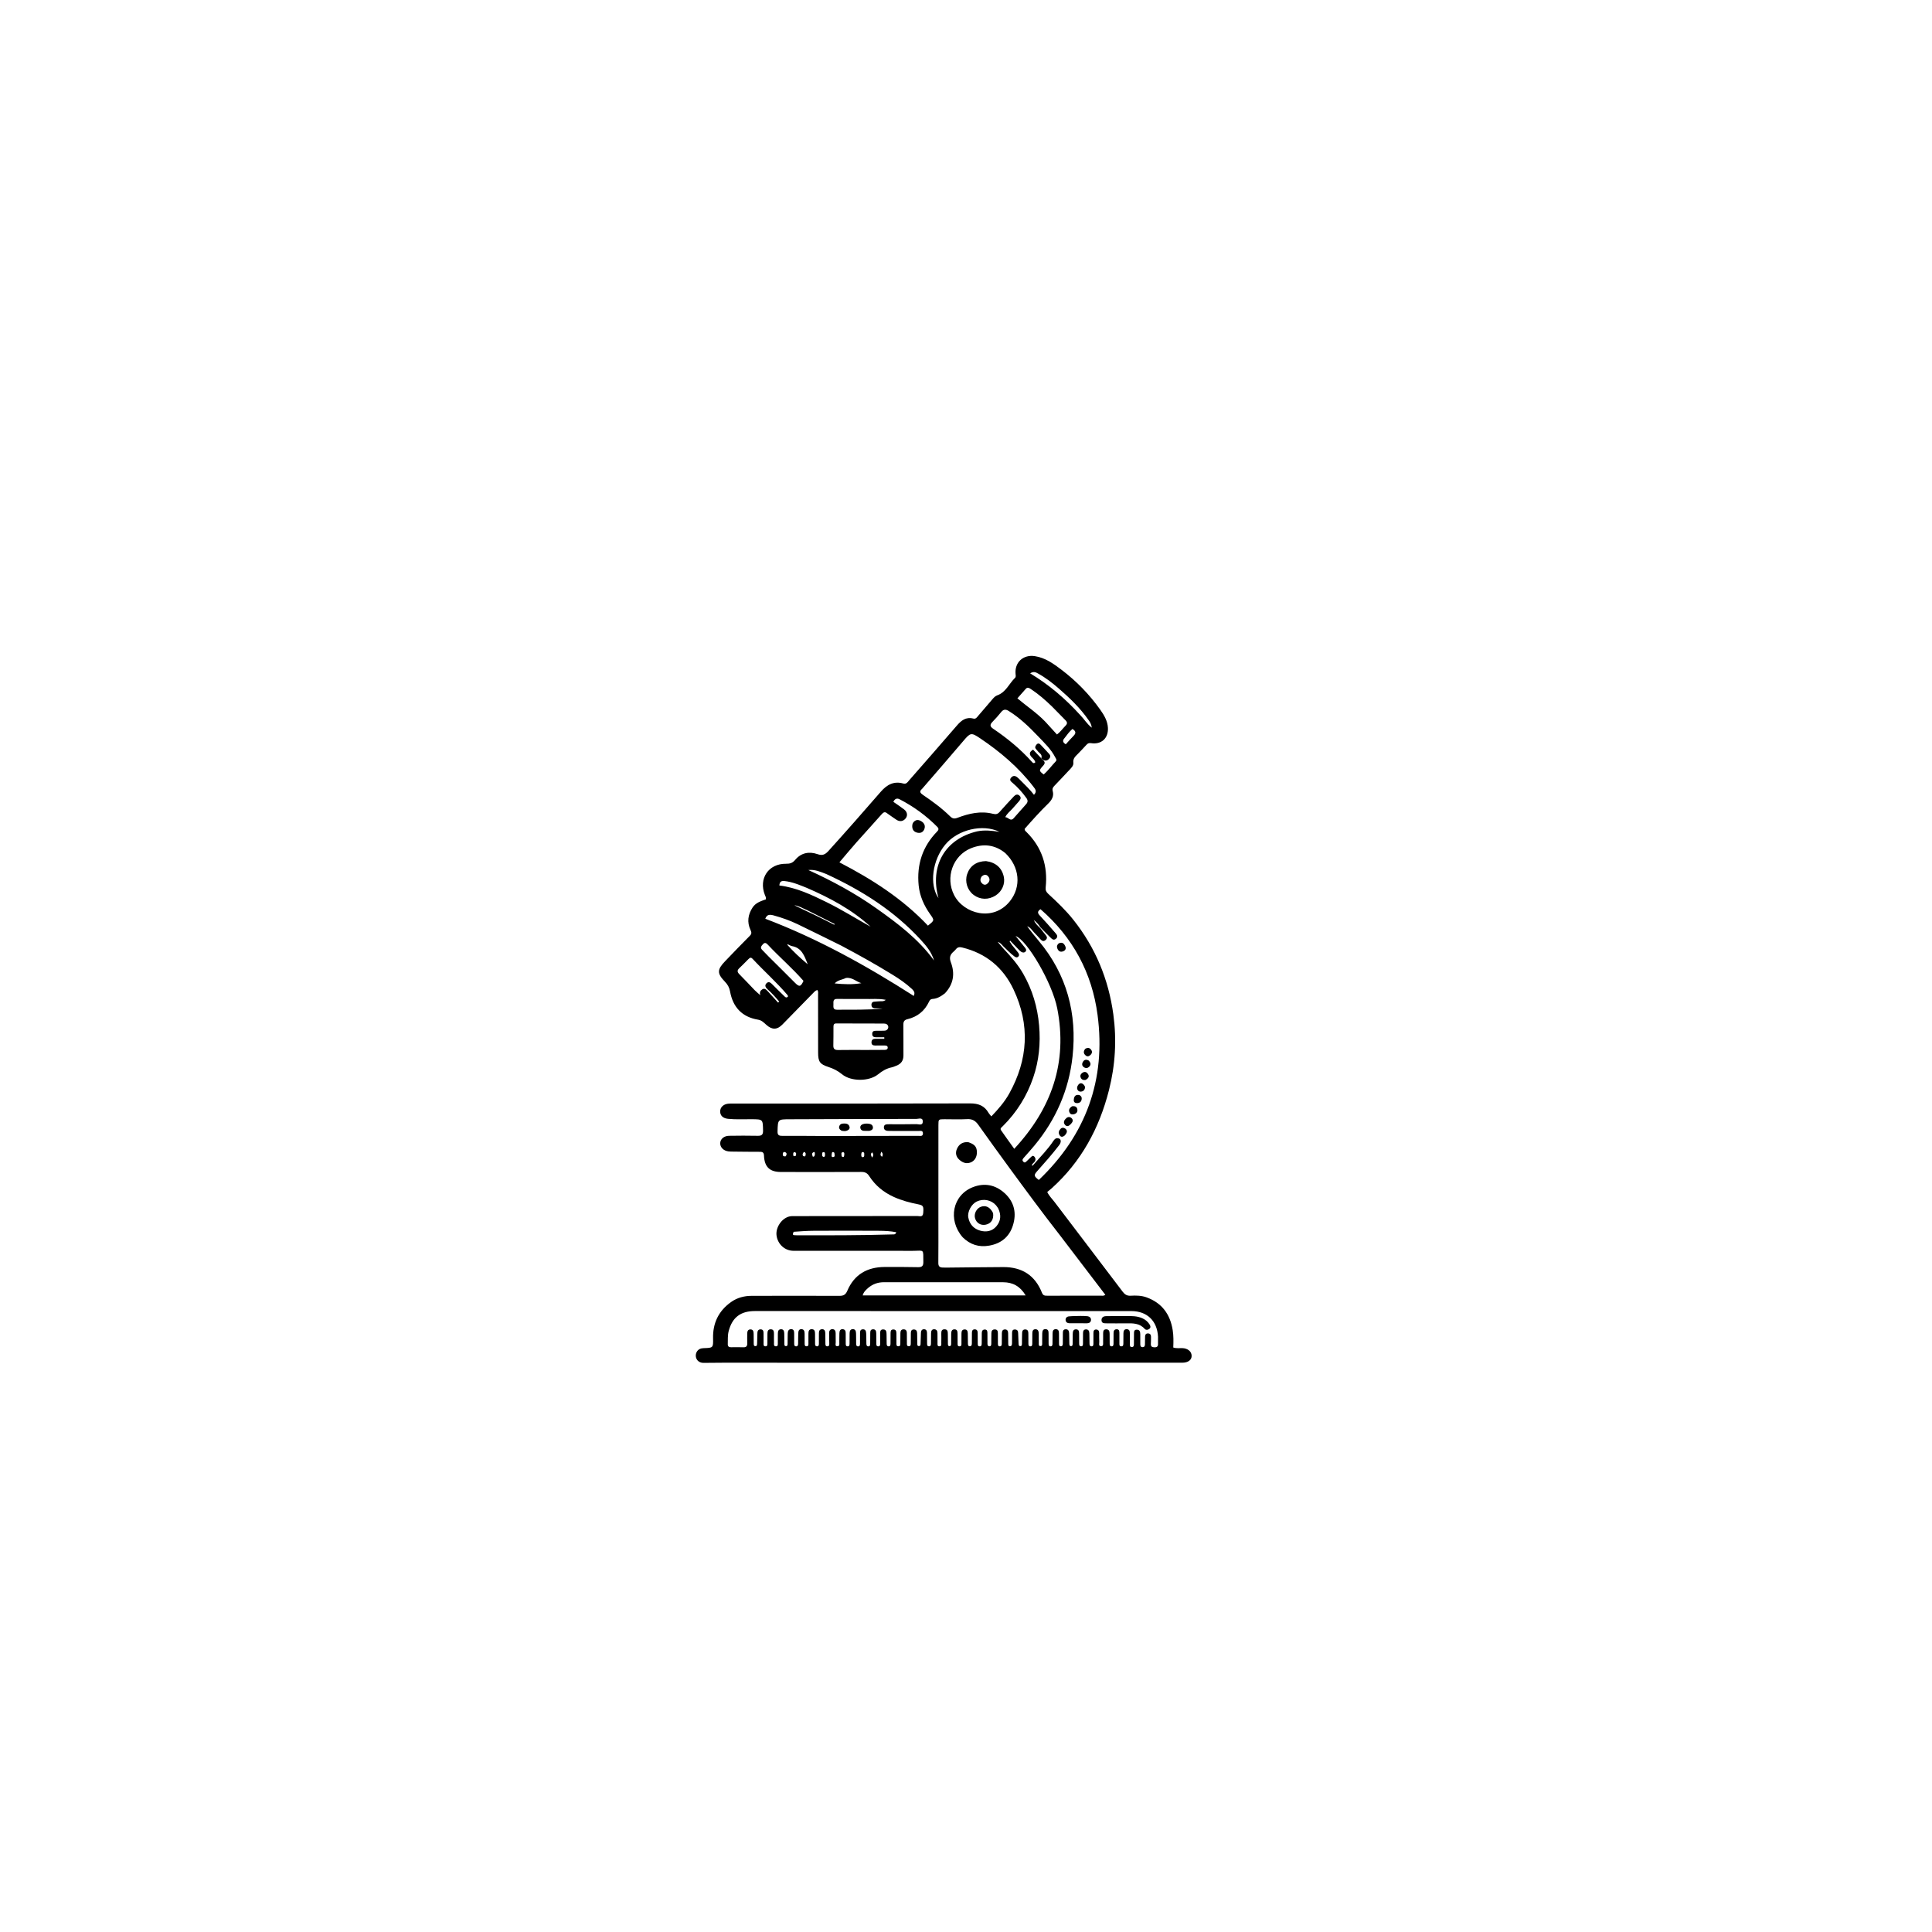
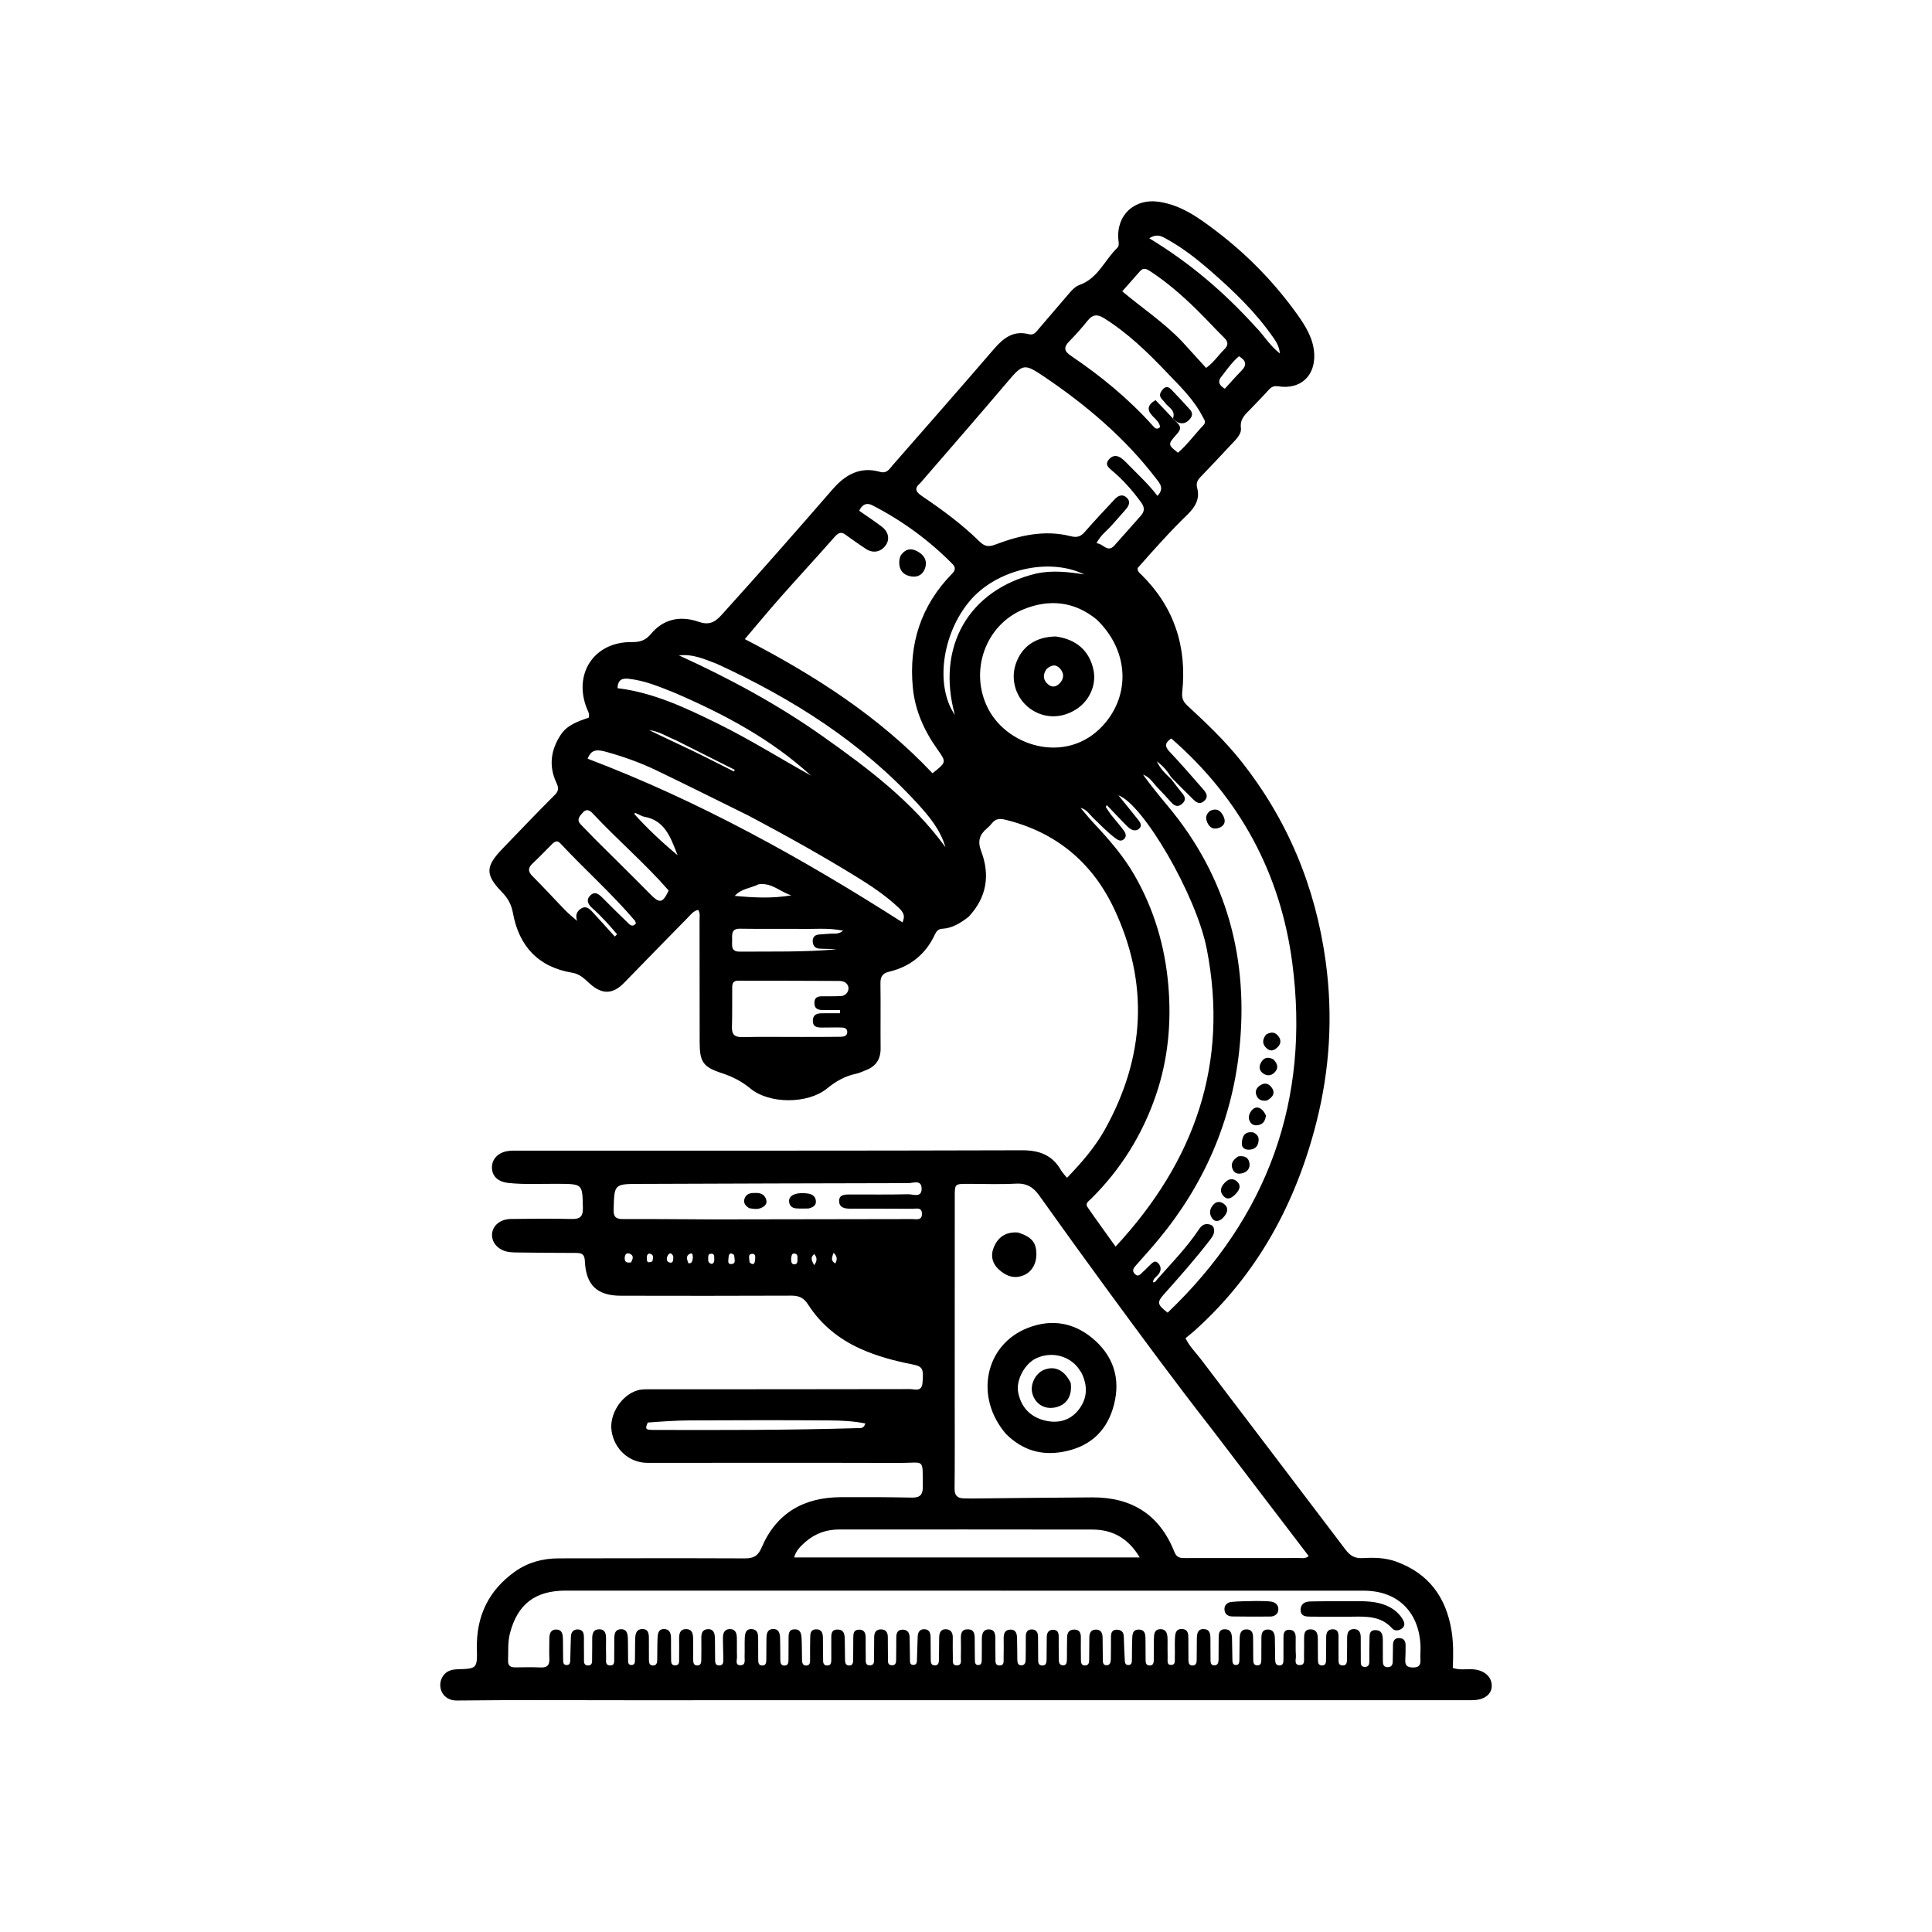
<svg xmlns="http://www.w3.org/2000/svg" version="1.1" id="Layer_1" x="0px" y="0px" width="100%" viewBox="0 0 1024 1024" enable-background="new 0 0 1024 1024" xml:space="preserve">
  <defs id="defs22" />
-   <g id="g22" transform="matrix(0.4634158,0,0,0.4634158,261.8019,302.2414)">
+   <g id="g22" transform="matrix(0.9827257,0,0,0.9827257,6.476876,10.42218)">
    <path fill="#000000" opacity="1" stroke="none" d="m 515.814,483.865 c -4.425,3.407 -8.796,6.147 -14.197,6.441 -2.19,0.12 -3.161,1.342 -4.002,3.141 -4.982,10.663 -13.32,17.321 -24.701,20.035 -3.624,0.864 -4.698,2.765 -4.646,6.333 0.17,11.664 -0.022,23.332 0.084,34.998 0.054,5.936 -2.606,9.789 -8.087,11.828 -1.716,0.638 -3.383,1.513 -5.155,1.875 -6.007,1.227 -10.944,4.098 -15.736,8 -10.277,8.367 -31.061,8.388 -41.259,-0.055 -4.782,-3.959 -9.893,-6.492 -15.648,-8.365 -9.794,-3.187 -11.697,-6.054 -11.702,-16.397 -0.011,-21.999 -0.008,-43.998 -0.064,-65.998 -0.004,-1.764 0.492,-3.641 -0.737,-5.581 -2.596,0.57 -4.094,2.66 -5.766,4.36 -11.447,11.644 -22.841,23.341 -34.237,35.036 -6.006,6.163 -11.789,6.36 -18.352,0.481 -2.839,-2.543 -5.338,-5.269 -9.521,-5.96 -18.362,-3.031 -28.785,-14.327 -32.041,-32.27 -0.828,-4.564 -2.723,-7.928 -5.845,-11.152 -9.213,-9.515 -9.074,-13.869 0.282,-23.554 9.377,-9.706 18.665,-19.501 28.225,-29.024 2.362,-2.353 1.848,-4.179 0.726,-6.602 -4.146,-8.956 -2.948,-17.485 2.31,-25.607 3.6,-5.562 9.594,-7.414 15.234,-9.4 0.506,-2.114 -0.514,-3.525 -1.109,-5.041 -7.383,-18.815 4.139,-35.925 24.227,-35.693 4.396,0.051 7.362,-0.751 10.512,-4.526 6.594,-7.9 15.728,-9.829 25.407,-6.478 5.464,1.892 8.602,0.744 12.576,-3.645 20.24,-22.359 40.132,-45.019 59.906,-67.785 6.858,-7.896 14.852,-12.398 25.525,-9.373 3.786,1.073 5.125,-1.639 6.876,-3.637 18.228,-20.799 36.469,-41.587 54.514,-62.543 5.107,-5.931 10.487,-10.247 18.901,-8.056 2.851,0.742 4.143,-1.524 5.644,-3.273 5.315,-6.193 10.634,-12.383 15.935,-18.588 1.642,-1.922 3.415,-3.899 5.747,-4.72 9.924,-3.496 13.49,-13.346 20.295,-19.936 1.197,-1.159 0.827,-2.779 0.679,-4.284 -1.32,-13.445 8.634,-22.633 22.034,-20.595 11.886,1.808 21.233,8.579 30.38,15.508 17.102,12.956 31.96,28.207 44.399,45.716 4.453,6.267 8.438,12.931 8.797,20.903 0.537,11.931 -7.55,19.179 -19.324,17.382 -2.309,-0.352 -3.721,0.194 -5.206,1.861 -3.101,3.481 -6.405,6.781 -9.615,10.166 -2.788,2.94 -6.017,5.275 -5.4,10.441 0.41,3.431 -2.758,6.259 -5.161,8.829 -5.461,5.841 -10.917,11.69 -16.473,17.44 -1.731,1.791 -2.683,3.38 -1.946,6.114 1.56,5.785 -1.064,10.234 -5.152,14.209 -9.55,9.285 -18.4,19.226 -26.984,28.966 -0.044,2.008 1.219,2.739 2.129,3.64 17.683,17.499 24.52,38.821 21.937,63.27 -0.355,3.357 0.646,5.283 2.835,7.305 10.163,9.387 20.194,18.9 28.826,29.779 25.251,31.825 40.223,67.966 45.71,108.154 3.992,29.239 2.241,58.188 -4.989,86.698 -11.063,43.625 -31.701,81.821 -65.51,112.246 -1.589,1.43 -3.282,2.743 -5.085,4.242 2.079,4.442 5.494,7.677 8.27,11.336 25.982,34.249 52.072,68.415 78.003,102.703 2.453,3.243 4.974,4.816 9.146,4.578 6.141,-0.35 12.325,-0.265 18.265,1.908 17.54,6.416 26.893,19.274 29.796,37.389 1.057,6.592 0.937,13.21 0.661,19.926 3.614,1.231 6.958,0.597 10.229,0.71 6.341,0.22 10.715,3.742 10.781,8.823 0.062,4.761 -4.091,7.871 -10.663,7.872 -151.829,0.016 -303.657,0.022 -455.486,0.029 -30.666,10e-4 -61.334,-0.216 -91.995,0.15 -7.891,0.094 -10.812,-7.466 -7.814,-12.688 1.758,-3.063 4.592,-4.051 7.997,-4.155 10.641,-0.323 10.85,-0.373 10.606,-11.149 -0.396,-17.51 6.318,-31.42 20.548,-41.554 6.977,-4.969 14.998,-7.111 23.534,-7.125 33.499,-0.054 66.998,-0.132 100.496,0.011 4.62,0.02 7.064,-1.327 8.956,-5.776 7.935,-18.654 22.737,-27.115 42.619,-27.235 12.832,-0.078 25.667,-0.022 38.496,0.225 4.349,0.084 5.898,-1.543 5.851,-5.829 -0.171,-15.808 1.297,-12.822 -12.509,-12.862 -45.332,-0.131 -90.664,-0.025 -135.996,-0.045 -9.828,-0.004 -17.968,-7.368 -19.372,-17.349 -1.261,-8.963 5.411,-19.242 14.018,-21.752 2.305,-0.672 4.618,-0.566 6.939,-0.567 46.665,-0.025 93.33,-0.007 139.995,-0.111 2.563,-0.006 6.341,1.719 6.767,-3.385 0.632,-7.56 0.166,-8.835 -5.462,-9.942 -9.662,-1.901 -19.102,-4.383 -28.124,-8.47 -11.71,-5.305 -21.264,-13.113 -28.181,-23.904 -2.276,-3.551 -4.885,-4.721 -8.987,-4.702 -30.665,0.14 -61.331,0.104 -91.997,0.044 -12.821,-0.025 -18.812,-5.78 -19.358,-18.73 -0.139,-3.294 -1.36,-4.348 -4.487,-4.344 -10.332,0.015 -20.664,-0.134 -30.996,-0.238 -1.665,-0.017 -3.34,-0.021 -4.991,-0.208 -5.774,-0.652 -9.786,-4.702 -9.588,-9.58 0.188,-4.632 4.372,-8.221 10.146,-8.293 10.832,-0.134 21.67,-0.263 32.496,0.004 4.616,0.114 6.47,-1.001 6.359,-6.046 -0.283,-12.876 -0.05,-12.809 -13.117,-12.921 -8.993,-0.077 -18.002,0.487 -26.978,-0.453 -5.667,-0.593 -8.837,-3.561 -8.958,-8.216 -0.122,-4.691 3.419,-8.365 8.884,-9.049 1.809,-0.227 3.659,-0.181 5.49,-0.181 90.497,-0.013 180.994,0.097 271.49,-0.192 9.555,-0.03 16.488,2.671 21.182,10.964 0.714,1.262 1.827,2.298 3.12,3.887 7.858,-8.171 15.083,-16.477 20.406,-26.031 21.631,-38.825 24.013,-78.833 4.927,-119.206 -11.817,-24.997 -31.49,-41.323 -58.751,-47.928 -2.931,-0.71 -5.172,-0.477 -7.082,1.955 -0.819,1.042 -1.786,1.992 -2.795,2.855 -3.908,3.341 -5.041,6.777 -3.019,12.127 4.836,12.798 3.16,24.864 -6.767,35.461 m 110.403,-268.555 c 0.595,0.564 1.19,1.128 2.202,2.243 2.883,2.711 0.836,4.681 -0.976,6.733 -4.14,4.689 -4.077,5.121 1.299,9.282 5.143,-4.439 9.102,-10.036 13.794,-14.939 1.577,-1.648 0.267,-3.006 -0.481,-4.473 -4.774,-9.369 -12.306,-16.51 -19.415,-23.968 -10.351,-10.858 -21.08,-21.289 -33.942,-29.271 -3.439,-2.134 -5.983,-1.954 -8.592,1.306 -3.117,3.893 -6.45,7.636 -9.945,11.195 -3.052,3.108 -3.061,5.242 0.757,7.816 16.198,10.921 31.223,23.254 44.3,37.848 1.011,1.128 2.03,2.384 3.908,0.64 -0.383,-2.546 -2.394,-4.163 -4.047,-5.896 -3.173,-3.327 -2.915,-5.994 1.536,-8.641 3.089,3.211 6.168,6.412 9.602,10.127 M 624.835,408.293 c -1.93,-3.284 -4.451,-6.003 -7.453,-8.265 1.644,3.795 4.459,6.531 7.776,9.669 1.932,2.5 3.798,5.055 5.816,7.483 1.583,1.905 2.278,3.645 0.133,5.612 -2.276,2.087 -4.149,1.412 -5.985,-0.628 -2.34,-2.6 -4.675,-5.211 -7.135,-7.694 -2.55,-2.573 -4.353,-6.012 -8.11,-7.284 4.207,5.814 8.703,11.341 13.274,16.806 32.186,38.48 43.971,83.191 38.585,132.337 -4.158,37.936 -18.933,71.915 -43.396,101.446 -3.929,4.743 -8.043,9.333 -12.135,13.938 -1.307,1.471 -2.538,2.896 -0.792,4.716 2.044,2.132 3.229,-0.09 4.511,-1.15 1.279,-1.057 2.337,-2.379 3.593,-3.469 1.309,-1.135 2.676,-3.143 4.566,-1.12 1.441,1.542 1.752,3.543 0.481,5.529 -1.034,1.614 -3.15,2.478 -3.352,4.734 1.352,0.233 1.727,-0.878 2.323,-1.556 7.695,-8.745 15.907,-17.06 22.394,-26.814 1.266,-1.903 2.722,-3.354 5.302,-2.917 1.445,0.245 2.547,0.815 2.883,2.327 0.522,2.349 -0.581,4.138 -1.952,5.927 -7.812,10.188 -16.301,19.796 -24.849,29.362 -4.058,4.541 -3.805,5.724 1.859,10.076 54.099,-51.653 76.961,-114.764 67.201,-188.734 -6.353,-48.146 -28.307,-88.863 -65.268,-120.959 -3.502,2.4 -3.59,4.303 -0.946,7.093 6.183,6.524 12.058,13.344 17.982,20.109 1.676,1.914 3.358,4.139 0.738,6.501 -2.552,2.3 -4.475,0.635 -6.382,-1.286 -3.75,-3.776 -7.609,-7.443 -11.66,-11.787 m 22.296,352.047 c -19.703,-25.204 -38.667,-50.964 -57.569,-76.769 -12.01,-16.397 -23.894,-32.888 -35.685,-49.443 -3.163,-4.442 -6.791,-6.665 -12.518,-6.351 -8.639,0.474 -17.323,0.11 -25.988,0.117 -7.012,0.005 -7.025,0.014 -7.027,6.852 -0.011,36.993 -0.014,73.986 -0.02,110.979 -0.002,15.497 0.089,30.995 -0.075,46.49 -0.039,3.679 1.421,5.219 4.875,5.304 1.499,0.037 2.998,0.084 4.497,0.07 21.657,-0.203 43.313,-0.5 64.97,-0.601 21.255,-0.099 36.332,9.424 44.194,29.401 1.346,3.42 3.575,3.343 6.275,3.342 20.329,-0.011 40.659,0.011 60.988,-0.03 1.59,-0.003 3.329,0.491 5.196,-1.05 -17.234,-22.602 -34.448,-45.179 -52.113,-68.311 m -78.284,119.1 c 0.029,-2.33 0.044,-4.661 0.091,-6.991 0.051,-2.524 1.104,-4.162 3.866,-4.161 2.911,10e-4 3.572,1.837 3.55,4.318 -0.036,3.999 -0.004,7.999 0.029,11.998 0.013,1.595 0.258,3.143 2.38,3.024 1.769,-0.099 2.044,-1.503 2.068,-2.885 0.068,-3.998 0.053,-7.998 0.093,-11.996 0.024,-2.395 0.689,-4.431 3.548,-4.447 2.85,-0.016 3.572,1.998 3.609,4.399 0.059,3.832 0.043,7.666 0.125,11.497 0.031,1.464 -0.129,3.355 2.027,3.328 1.942,-0.025 2.257,-1.752 2.288,-3.291 0.081,-3.991 0.072,-7.984 0.07,-11.977 -10e-4,-2.276 0.614,-3.996 3.336,-3.9 2.458,0.086 3.529,1.444 3.594,3.847 0.108,3.995 0.271,7.988 0.486,11.979 0.078,1.452 -0.022,3.356 2.153,3.223 1.778,-0.108 1.702,-1.819 1.737,-3.112 0.09,-3.331 -0.025,-6.67 0.136,-9.996 0.125,-2.575 -0.292,-5.99 3.549,-6.004 3.747,-0.014 3.623,3.174 3.635,5.901 0.016,3.499 0.007,6.999 0.057,10.498 0.02,1.37 0.177,2.811 1.973,2.94 2.098,0.15 2.428,-1.357 2.445,-2.97 0.04,-3.666 0.005,-7.332 0.056,-10.998 0.035,-2.549 0.044,-5.541 3.462,-5.585 3.634,-0.047 3.873,3 3.906,5.78 0.038,3.166 -0.071,6.335 0.039,9.497 0.053,1.533 -0.556,3.957 1.765,4.001 2.696,0.051 2.04,-2.561 2.104,-4.231 0.128,-3.327 -0.091,-6.67 0.071,-9.994 0.122,-2.501 0.304,-5.369 3.931,-5.141 3.214,0.202 3.303,2.719 3.304,5.159 0.002,3.833 0.004,7.666 0.043,11.498 0.016,1.602 0.304,3.135 2.414,2.995 1.771,-0.117 2.008,-1.539 2.031,-2.916 0.066,-3.832 0.027,-7.665 0.1,-11.497 0.05,-2.61 0.298,-5.335 3.839,-5.204 3.15,0.117 3.46,2.591 3.473,5.067 0.02,3.833 0.005,7.666 0.051,11.498 0.016,1.348 0.065,2.88 1.893,2.969 2.037,0.099 2.42,-1.45 2.445,-3.045 0.06,-3.832 0.05,-7.665 0.06,-11.498 0.007,-2.444 0.066,-4.942 3.441,-4.9 3.172,0.04 3.657,2.465 3.753,4.897 0.151,3.828 0.094,7.663 0.202,11.493 0.037,1.321 0.122,2.94 1.965,2.89 1.843,-0.051 1.796,-1.697 1.825,-3 0.082,-3.665 0.024,-7.332 0.122,-10.996 0.07,-2.612 0.422,-5.326 3.905,-5.205 3.196,0.111 3.364,2.651 3.371,5.105 0.01,3.666 0.013,7.332 0.054,10.998 0.017,1.536 0.075,3.231 2.16,3.283 2.127,0.053 2.199,-1.638 2.213,-3.182 0.035,-3.833 0.037,-7.665 0.042,-11.498 0.003,-2.332 0.371,-4.542 3.283,-4.648 3.073,-0.112 3.914,2.062 3.979,4.642 0.097,3.831 0.075,7.665 0.155,11.496 0.032,1.545 0.211,3.208 2.265,3.234 2.114,0.027 2.2,-1.656 2.212,-3.199 0.029,-3.999 0.03,-7.999 0.015,-11.998 -0.008,-2.217 0.455,-4.126 3.188,-4.043 2.513,0.077 3.386,1.763 3.398,4.054 0.018,3.333 -0.112,6.675 0.106,9.994 0.123,1.871 -1.259,5.057 2.216,4.994 2.819,-0.05 2.099,-2.909 2.162,-4.776 0.106,-3.163 0.011,-6.332 0.032,-9.498 0.017,-2.436 0.157,-4.974 3.448,-4.985 3.366,-0.011 3.963,2.42 3.968,5.17 0.007,3.666 0.02,7.332 0.056,10.998 0.015,1.537 0.05,3.238 2.133,3.297 2.094,0.059 2.245,-1.62 2.264,-3.168 0.049,-3.999 0.071,-7.999 0.055,-11.998 -0.009,-2.482 0.751,-4.354 3.589,-4.348 2.766,0.006 3.075,2.021 3.072,4.176 -0.005,3.833 -0.046,7.666 0.013,11.498 0.025,1.594 -0.35,3.743 2.061,3.837 2.758,0.107 2.428,-2.248 2.477,-3.998 0.103,-3.664 0.043,-7.331 0.083,-10.997 0.028,-2.597 0.748,-4.762 3.906,-4.6 2.817,0.144 3.441,2.158 3.438,4.568 -0.006,4.333 0.016,8.665 0.033,12.998 0.005,1.406 0.126,2.722 2.015,2.81 2.042,0.095 2.573,-1.145 2.584,-2.852 0.026,-3.999 -0.031,-8 0.081,-11.997 0.064,-2.27 -0.259,-5.056 3.297,-4.987 3.437,0.066 3.868,2.595 3.9,5.257 0.046,3.832 0.021,7.665 0.024,11.498 10e-4,1.88 0.488,3.328 2.789,3.219 1.956,-0.093 2.506,-1.377 2.54,-3.041 0.062,-2.998 0.048,-5.999 0.128,-8.996 0.055,-2.059 0.853,-3.637 3.195,-3.647 2.472,-0.011 3.611,1.441 3.604,3.817 -0.008,2.665 -0.003,5.336 -0.166,7.994 -0.189,3.08 1.227,4.026 4.176,4.053 3.1,0.028 4.161,-1.209 3.998,-4.17 -0.146,-2.656 0.16,-5.336 0.018,-7.993 -0.968,-18.117 -12.567,-29.249 -30.557,-29.253 -143.481,-0.032 -286.962,-0.049 -430.443,-0.047 -16.49,1.2e-4 -25.975,7.316 -30.07,22.975 -1.282,4.905 -0.843,9.926 -1.015,14.906 -0.088,2.572 1.29,3.538 3.731,3.514 4.665,-0.046 9.338,-0.146 13.996,0.048 3.585,0.149 4.703,-1.468 4.544,-4.803 -0.166,-3.491 -0.016,-6.997 -0.021,-10.497 -0.004,-2.75 0.597,-5.296 3.952,-5.136 3.107,0.148 3.311,2.841 3.381,5.218 0.102,3.497 -10e-4,7 0.1,10.497 0.041,1.412 -0.231,3.416 1.904,3.431 2.122,0.015 1.907,-1.973 1.965,-3.398 0.161,-3.993 0.139,-7.994 0.333,-11.985 0.109,-2.234 1.179,-3.87 3.695,-3.832 2.626,0.04 3.313,1.826 3.327,4.06 0.023,3.833 -0.021,7.666 0.041,11.498 0.026,1.589 -0.401,3.769 2.011,3.859 2.816,0.104 2.307,-2.316 2.354,-4.035 0.095,-3.497 0.026,-6.998 0.06,-10.498 0.024,-2.5 0.465,-4.889 3.619,-4.945 3.484,-0.062 3.856,2.473 3.842,5.181 -0.017,3.333 -0.073,6.668 0.034,9.998 0.054,1.692 -0.642,4.186 2.081,4.289 2.773,0.105 2.239,-2.37 2.28,-4.093 0.084,-3.498 0.011,-6.999 0.046,-10.498 0.025,-2.503 0.501,-4.905 3.637,-4.932 3.195,-0.028 3.589,2.531 3.681,4.93 0.14,3.661 0.028,7.332 0.124,10.996 0.037,1.41 -0.284,3.447 1.895,3.386 2.11,-0.059 1.776,-2.082 1.815,-3.494 0.103,-3.664 -10e-4,-7.334 0.139,-10.995 0.094,-2.454 0.719,-4.864 3.802,-4.912 3.243,-0.051 3.559,2.389 3.567,4.881 0.013,3.833 0.004,7.665 0.029,11.498 0.01,1.547 0.088,3.236 2.161,3.275 2.044,0.038 2.288,-1.612 2.318,-3.174 0.073,-3.832 -0.021,-7.669 0.158,-11.495 0.109,-2.337 0.359,-5.05 3.601,-4.98 3.025,0.066 3.656,2.411 3.67,4.96 0.02,3.666 -0.011,7.333 0.048,10.998 0.026,1.629 -0.191,3.719 2.272,3.622 2.454,-0.098 2.017,-2.236 2.045,-3.82 0.061,-3.498 0.036,-6.999 0.008,-10.498 -0.022,-2.723 0.412,-5.282 3.83,-5.226 3.43,0.056 3.7,2.747 3.719,5.383 0.028,3.833 0.012,7.666 0.052,11.498 0.015,1.453 0.453,2.738 2.206,2.717 1.755,-0.021 2.139,-1.328 2.151,-2.774 0.033,-3.999 0.096,-8 0.022,-11.998 -0.049,-2.667 0.627,-4.765 3.683,-4.812 2.878,-0.045 3.53,2.19 3.618,4.463 0.148,3.827 0.03,7.664 0.122,11.495 0.039,1.615 -0.14,3.715 2.326,3.608 2.43,-0.106 2.095,-2.233 2.099,-3.815 0.008,-3.824 -0.235,-7.65 -0.176,-11.472 0.037,-2.368 1.015,-4.356 3.793,-4.326 2.801,0.03 3.61,2.09 3.683,4.433 0.11,3.496 -0.042,7 0.083,10.494 0.063,1.762 -1.203,4.701 2.018,4.577 2.844,-0.11 2.012,-2.968 2.083,-4.814 0.129,-3.328 -0.061,-6.669 0.103,-9.994 0.118,-2.397 0.57,-4.908 3.871,-4.659 2.825,0.214 3.331,2.325 3.334,4.684 0.006,3.999 0.004,7.999 0.04,11.998 0.012,1.39 0.213,2.812 1.992,2.92 2.123,0.129 2.356,-1.452 2.375,-3.033 0.047,-3.832 0.006,-7.666 0.077,-11.498 0.045,-2.427 0.343,-5.005 3.465,-5.124 3.484,-0.133 3.808,2.666 3.896,5.232 0.13,3.829 0.046,7.664 0.106,11.496 0.025,1.605 0.389,3.124 2.472,2.966 1.792,-0.136 1.927,-1.587 1.94,-2.959 0.037,-3.832 0.013,-7.666 0.046,-11.498 0.02,-2.367 -0.138,-4.997 3.266,-5.072 3.264,-0.072 3.627,2.518 3.758,4.865 0.212,3.817 0.113,7.651 0.221,11.476 0.043,1.533 0.255,3.25 2.317,3.179 2.072,-0.071 2.049,-1.729 2.039,-3.311 -0.023,-3.824 -0.023,-7.65 0.064,-11.473 0.049,-2.168 -0.023,-4.626 3.095,-4.739 3.24,-0.118 3.734,2.187 3.769,4.713 0.051,3.666 0.014,7.333 0.093,10.998 0.034,1.609 -0.275,3.716 2.138,3.79 2.43,0.075 2.269,-1.996 2.291,-3.634 0.046,-3.332 -0.053,-6.666 -0.003,-9.998 0.04,-2.609 -0.503,-5.894 3.581,-5.741 3.77,0.141 3.61,3.294 3.693,5.956 0.108,3.496 0.047,6.998 0.131,10.495 0.033,1.372 0.308,2.814 2.06,2.911 2.143,0.119 2.308,-1.513 2.327,-3.071 0.051,-3.998 0.058,-7.997 0.063,-11.996 0.003,-2.135 0.22,-4.151 2.997,-4.247 2.874,-0.099 3.684,1.729 3.683,4.219 -7.3e-4,3.666 -0.033,7.333 0.046,10.998 0.037,1.732 -0.474,4.108 2.358,4.022 2.424,-0.073 2.054,-2.227 2.09,-3.815 0.087,-3.831 0.046,-7.665 0.094,-11.497 0.032,-2.551 1.153,-4.19 3.91,-4.066 2.507,0.113 3.417,1.785 3.447,4.052 0.05,3.832 0.007,7.666 0.073,11.497 0.027,1.598 -0.366,3.694 2.09,3.792 2.453,0.097 2.302,-1.949 2.331,-3.591 0.068,-3.832 0.038,-7.665 0.079,-11.498 0.024,-2.203 0.63,-4.045 3.281,-4.11 2.777,-0.068 3.836,1.687 3.91,4.149 0.114,3.83 0.06,7.665 0.172,11.495 0.041,1.412 -0.28,3.435 1.91,3.374 2.086,-0.058 1.826,-2.053 1.889,-3.476 0.177,-3.992 0.18,-7.991 0.389,-11.981 0.117,-2.231 1.161,-3.92 3.695,-3.798 2.589,0.124 3.221,2.011 3.25,4.197 0.054,3.999 0.04,7.999 0.085,11.998 0.017,1.522 0.004,3.239 2.116,3.3 2.078,0.06 2.29,-1.582 2.315,-3.143 0.064,-3.998 0.047,-7.998 0.115,-11.997 0.041,-2.408 0.833,-4.444 3.659,-4.345 2.641,0.092 3.693,1.862 3.676,4.404 -0.025,3.666 -0.044,7.333 0.041,10.997 0.04,1.714 -0.535,4.197 2.262,4.088 2.743,-0.107 2.006,-2.598 2.056,-4.288 0.098,-3.33 0.081,-6.666 0.013,-9.998 -0.056,-2.731 0.233,-5.207 3.764,-5.157 3.552,0.05 3.685,2.688 3.701,5.315 0.022,3.666 0.017,7.333 0.093,10.998 0.027,1.3 -0.045,2.97 1.835,2.953 1.831,-0.017 1.847,-1.677 1.872,-2.976 0.07,-3.664 0.005,-7.331 0.037,-10.996 0.024,-2.685 0.541,-5.316 3.9,-5.247 3.14,0.065 3.396,2.635 3.402,5.1 0.008,3.5 -0.029,7 0.042,10.498 0.032,1.595 -0.331,3.759 2.072,3.833 2.829,0.086 2.289,-2.325 2.331,-4.043 0.086,-3.497 0.064,-6.999 0.029,-10.498 -0.027,-2.623 0.622,-4.783 3.726,-4.789 2.936,-0.006 3.412,2.279 3.489,4.537 0.131,3.829 0.059,7.664 0.142,11.495 0.033,1.518 0.151,3.274 2.235,3.228 1.963,-0.044 2.26,-1.663 2.277,-3.252 0.043,-3.999 0.093,-7.999 0.064,-11.998 -0.017,-2.271 0.571,-4.076 3.198,-4.094 2.555,-0.017 3.392,1.687 3.399,3.987 0.012,3.999 0.013,7.999 0.067,11.998 0.02,1.49 -0.083,3.264 1.989,3.44 2.427,0.207 2.533,-1.699 2.564,-3.397 0.072,-3.998 0.021,-7.998 0.092,-11.996 0.041,-2.289 1.011,-3.916 3.57,-3.85 2.471,0.064 2.866,1.826 2.869,3.831 0.005,4.166 -0.005,8.332 0.055,12.497 0.02,1.417 0.468,2.764 2.161,2.854 1.798,0.096 2.134,-1.288 2.195,-2.701 0.065,-1.497 0.033,-2.998 0.039,-5.439 M 489.614,250.09 c -3.523,2.909 -1.897,4.856 1.085,6.874 10.902,7.38 21.52,15.175 30.926,24.408 2.847,2.795 4.927,3.126 8.611,1.73 13.051,-4.944 26.51,-8.077 40.48,-4.544 3.483,0.881 5.479,0.339 7.738,-2.258 5.24,-6.025 10.735,-11.829 16.185,-17.669 1.91,-2.046 4.277,-2.955 6.549,-0.748 2.135,2.075 1.067,4.307 -0.562,6.206 -2.491,2.906 -5.085,5.724 -7.606,8.605 -2.661,3.041 -6.145,5.411 -8.227,9.717 3.603,0.031 5.876,5.349 9.614,1.233 4.81,-5.298 9.454,-10.746 14.242,-16.064 2.125,-2.359 2.18,-4.507 0.296,-7.105 -4.616,-6.367 -9.752,-12.233 -15.788,-17.282 -2.032,-1.699 -4.033,-3.339 -1.579,-6.112 2.244,-2.536 4.716,-2.093 7.07,-0.221 1.425,1.134 2.678,2.493 3.958,3.799 5.085,5.19 10.448,10.102 15.05,16.181 3.805,-3.984 1.375,-6.603 -0.595,-9.181 -16.975,-22.215 -38.006,-39.979 -61.071,-55.491 -10.12,-6.806 -11.059,-6.429 -19.02,2.954 -15.495,18.263 -31.226,36.326 -47.355,54.966 m -39.939,27.899 c -2.505,-2.111 -4.174,-1.239 -6.208,1.074 -9.567,10.878 -19.415,21.509 -29.013,32.36 -6.467,7.312 -12.686,14.843 -19.348,22.666 37.632,19.471 72.477,41.846 101.239,72.365 7.618,-6.027 7.542,-6.006 2.561,-13.03 -7.045,-9.934 -11.965,-20.804 -13.158,-33.037 -2.312,-23.713 4.364,-44.429 21.172,-61.599 1.707,-1.744 2.06,-3.313 0.266,-5.133 -12.736,-12.922 -27.222,-23.476 -43.341,-31.762 -2.956,-1.52 -5.404,-0.535 -7.028,2.98 4.168,2.923 8.324,5.637 12.251,8.649 3.662,2.808 4.313,6.874 1.978,10.06 -2.592,3.537 -6.712,4.382 -10.529,1.921 -3.498,-2.255 -6.844,-4.746 -10.842,-7.514 m 143.017,150.925 c 2.312,2.835 4.729,5.593 6.888,8.54 0.975,1.33 1.581,3.128 0.018,4.542 -1.557,1.408 -3.133,0.594 -4.522,-0.444 -4.554,-3.4 -8.439,-7.53 -12.512,-11.461 -1.724,-1.663 -2.961,-4.035 -6.372,-4.992 2.709,3.162 4.776,5.77 7.046,8.188 8.218,8.757 16.119,17.802 22.102,28.251 10.479,18.303 16.338,38.025 18.174,59.102 1.774,20.37 -0.12,40.245 -6.711,59.532 -7.263,21.253 -18.908,39.909 -34.919,55.765 -1.232,1.22 -3.376,2.426 -1.921,4.534 4.855,7.036 9.898,13.943 15.125,21.259 42.753,-46.084 61.268,-98.812 49.156,-160.611 -5.727,-29.223 -34.504,-78.24 -47.624,-82.758 3.645,4.5 7.222,8.845 10.708,13.261 1.03,1.304 2.113,2.948 0.681,4.483 -1.417,1.519 -3.377,1.394 -5.034,0.27 -1.217,-0.825 -2.252,-1.944 -3.288,-3.01 -3.089,-3.177 -6.138,-6.392 -9.349,-9.746 -0.395,0.772 -0.558,0.964 -0.517,1.029 0.793,1.26 1.61,2.506 2.873,4.264 M 584.909,323.554 c -12.014,-9.882 -25.613,-11.174 -39.437,-5.551 -20.61,8.382 -29.505,33.456 -19.125,53.599 11.084,21.51 44.738,30.727 63.739,6.967 13.298,-16.63 11.252,-39.236 -5.177,-55.014 M 427.64,821.122 c -2.4,2.241 -4.901,4.411 -5.897,8.272 62.064,0 123.756,0 186.364,0 -6.227,-10.5 -14.768,-15.035 -25.648,-15.057 -45.448,-0.096 -90.897,-0.037 -136.345,-0.037 -6.73,0 -12.781,1.911 -18.474,6.823 M 377.5,647.057 c 35.978,-0.046 71.956,-0.079 107.935,-0.171 2.128,-0.005 5.216,0.918 5.214,-2.806 -0.003,-3.777 -3.142,-2.723 -5.231,-2.741 -11.159,-0.095 -22.319,-0.047 -33.479,-0.062 -2.834,-0.004 -5.798,-0.49 -5.95,-3.89 -0.169,-3.761 3.006,-3.768 5.746,-3.772 10.494,-0.015 20.991,0.144 31.478,-0.115 2.628,-0.065 7.366,2.159 7.259,-3.164 -0.098,-4.851 -4.578,-2.834 -7.083,-2.832 -48.298,0.046 -96.596,0.275 -144.894,0.42 -13.895,0.042 -13.754,-0.021 -14.136,13.844 -0.113,4.089 1.368,5.138 5.174,5.121 15.656,-0.072 31.313,0.091 47.969,0.168 M 391.074,518.324 c -2.916,0.232 -2.738,2.477 -2.76,4.437 -0.077,6.822 0.086,13.65 -0.142,20.466 -0.137,4.099 1.39,5.588 5.523,5.509 10.646,-0.204 21.298,-0.055 31.948,-0.064 6.989,-0.006 13.978,0.011 20.965,-0.098 1.635,-0.025 3.695,-0.289 3.756,-2.443 0.074,-2.618 -2.251,-2.528 -4.013,-2.578 -3.316,-0.094 -6.638,0.09 -9.957,0.043 -2.478,-0.036 -4.708,-0.456 -4.589,-3.809 0.112,-3.155 2.148,-3.848 4.703,-3.89 3.323,-0.055 6.649,-0.013 9.973,-0.013 -0.019,-0.578 -0.038,-1.156 -0.058,-1.733 -3.102,0 -6.204,0.024 -9.305,-0.007 -2.609,-0.026 -4.544,-0.726 -4.474,-3.966 0.067,-3.072 1.981,-3.443 4.349,-3.453 3.328,-0.014 6.662,0.057 9.982,-0.125 3.301,-0.18 5.197,-3.819 3.3,-6.377 -1.446,-1.95 -3.851,-1.767 -5.98,-1.778 -17.444,-0.088 -34.888,-0.117 -53.221,-0.122 m 6.153,-88.978 c -16.588,-8.168 -33.125,-16.444 -49.786,-24.46 -8.863,-4.264 -18.147,-7.547 -27.636,-10.14 -5.569,-1.522 -7.844,-0.313 -9.463,3.839 60.158,22.807 115.936,53.845 169.824,88.292 1.311,-3.236 1.085,-4.974 -2.349,-8.176 -6.73,-6.274 -14.338,-11.395 -22.146,-16.211 -18.864,-11.634 -38.218,-22.407 -58.443,-33.143 m 233.705,-255.769 c 4.315,4.74 8.63,9.481 12.982,14.261 4.158,-3.05 6.632,-6.877 9.799,-10.022 2.224,-2.208 2.24,-4.017 -0.076,-6.287 -5.227,-5.124 -10.129,-10.579 -15.381,-15.676 -7.526,-7.304 -15.411,-14.208 -24.214,-19.979 -1.864,-1.222 -3.764,-2.47 -5.75,-0.25 -3.163,3.539 -6.285,7.114 -9.618,10.893 10.836,9.14 22.333,16.631 32.257,27.059 M 291.006,444.802 c -3.411,3.409 -6.742,6.903 -10.259,10.2 -2.575,2.414 -2.793,4.326 -0.108,6.987 6.019,5.966 11.704,12.269 17.617,18.343 1.996,2.05 4.272,3.827 6.421,5.728 -1.051,-3.026 -0.227,-5.024 1.962,-6.549 2.531,-1.763 4.464,-0.229 6.093,1.515 4.148,4.438 8.18,8.983 12.259,13.486 0.41,-0.409 0.82,-0.818 1.231,-1.227 -4.142,-4.907 -8.412,-9.685 -13.241,-13.973 -2.097,-1.863 -3.793,-4.278 -1.312,-6.858 2.553,-2.654 4.732,-0.816 6.757,1.226 4.332,4.369 8.697,8.707 13.144,12.958 1.285,1.229 2.737,3.264 4.818,0.797 -0.223,-0.604 -0.28,-1.156 -0.577,-1.505 -12.523,-14.709 -26.993,-27.541 -40.148,-41.642 -1.507,-1.616 -2.819,-1.405 -4.657,0.512 m 89.095,-97.344 c -6.557,-2.464 -12.981,-5.489 -20.508,-4.58 27.135,12.369 53.205,26.414 77.521,43.613 24.457,17.298 48.311,35.209 66.199,59.812 -2.73,-9.424 -8.777,-16.656 -15.175,-23.635 -30.208,-32.949 -67.066,-56.374 -108.037,-75.21 m -37.344,409.173 c -1.508,3.599 -1.291,3.968 3.361,3.98 36.462,0.093 72.924,0.139 109.374,-0.96 1.663,-0.05 3.774,0.523 4.624,-2.522 -6.451,-1.3 -12.892,-1.597 -19.25,-1.645 -25.142,-0.188 -50.286,-0.128 -75.429,-0.011 -7.312,0.034 -14.621,0.562 -22.679,1.158 m 80.742,-266.27 c -10.331,-0.012 -20.663,0.076 -30.992,-0.079 -4.807,-0.072 -4.247,3.179 -4.232,6.139 0.016,2.896 -0.788,6.272 4.089,6.232 17.416,-0.143 34.842,0.34 52.235,-1.274 -3.147,-0.301 -6.308,-0.131 -9.44,-0.362 -2.012,-0.148 -3.295,-1.564 -3.422,-3.683 -0.127,-2.118 0.814,-3.589 3.008,-3.873 1.976,-0.256 3.984,-0.247 5.967,-0.46 2.239,-0.241 4.733,0.577 7.455,-1.652 -8.404,-1.73 -16.069,-0.717 -24.668,-0.987 M 357.473,363.138 c -8.173,-3.272 -16.285,-6.746 -25.174,-7.667 -3.185,-0.33 -5.611,0.354 -5.851,5.076 19.416,2.375 36.794,10.607 54.049,19.101 17.233,8.482 33.512,18.688 50.283,28.041 -21.309,-19.489 -46.327,-32.908 -73.308,-44.551 M 314.42,442.069 c 9.892,9.836 19.852,19.605 29.648,29.536 5.135,5.206 6.726,5.008 9.973,-1.931 -12.784,-14.659 -27.622,-27.308 -40.893,-41.501 -1.628,-1.741 -3.37,-2.829 -5.438,-0.499 -1.708,1.924 -3.552,3.787 -1.07,6.384 2.409,2.52 4.835,5.024 7.78,8.011 M 552.498,298.676 c 8.586,-1.798 17.143,-0.827 25.697,0.53 -19.157,-9.372 -47.552,-2.641 -61.821,14.383 -15.03,17.933 -18.653,45.912 -7.951,61.402 -10.195,-36.701 7.321,-67.582 44.075,-76.315 M 670.702,165.812 c 4.238,4.248 7.243,9.684 13.017,14.25 -0.479,-4.264 -2.15,-6.533 -3.716,-8.792 -9.566,-13.798 -21.616,-25.273 -34.205,-36.209 -7.297,-6.339 -14.946,-12.248 -23.454,-16.917 -2.361,-1.296 -4.853,-2.89 -9.107,-0.245 21.897,13.246 40.46,29.138 57.465,47.914 m -268.17,300.517 c -4.176,2.126 -9.322,2.28 -12.834,6.245 10.301,0.959 20.377,1.497 30.532,-0.308 -5.934,-1.676 -10.397,-6.959 -17.698,-5.937 m -65.795,-38.183 c -0.406,-0.095 -0.848,-0.596 -1.185,0.073 -0.047,0.093 0.078,0.32 0.18,0.433 6.852,7.607 14.27,14.605 23.126,21.999 -3.866,-9.982 -6.972,-18.801 -17.944,-20.754 -1.273,-0.227 -2.447,-1.013 -4.177,-1.752 M 652.618,191.961 c -2.674,2.891 -1.992,5.094 1.408,7.082 3.07,-3.349 5.89,-6.621 8.925,-9.681 3.278,-3.306 2.323,-5.631 -1.319,-7.817 -3.474,2.928 -5.997,6.438 -9.014,10.416 M 357.918,388.623 c -4.755,-1.898 -9.111,-4.866 -14.364,-5.442 7.578,3.771 15.286,7.234 22.896,10.903 7.653,3.69 15.208,7.584 22.805,11.389 0.145,-0.294 0.29,-0.588 0.434,-0.883 -10.366,-5.211 -20.733,-10.421 -31.771,-15.967 M 333.775,670.238 c 0.967,-1.834 1.75,-3.744 -0.91,-4.747 -1.195,-0.451 -2.275,0.232 -2.456,1.657 -0.259,2.039 0.067,3.686 3.366,3.09 m 86.31,-1.786 c 0.133,1.285 -0.022,2.889 1.886,2.833 1.148,-0.034 1.63,-1.081 1.53,-2.147 -0.126,-1.349 0.634,-3.264 -1.47,-3.648 -1.507,-0.275 -1.809,1.055 -1.946,2.963 m -22.374,1.83 c 2.211,1.907 2.785,0.405 2.956,-1.509 0.111,-1.238 0.331,-3.146 -1.332,-3.149 -2.874,-0.005 -1.726,2.432 -1.625,4.658 m -8.36,-4.023 c -2.163,-1.757 -2.936,-0.477 -3.012,1.542 -0.048,1.278 -0.782,3.509 1.529,3.346 2.756,-0.194 1.591,-2.63 1.482,-4.888 m -12.03,4.836 c 1.116,-0.402 1.353,-1.331 1.308,-2.347 -0.061,-1.381 0.393,-3.362 -1.85,-3.179 -1.748,0.142 -1.359,1.909 -1.405,3.155 -0.038,1.022 0.202,1.94 1.948,2.371 m -20.774,-4.118 c -0.893,-1.959 -2.101,-2.183 -3.083,-0.23 -0.571,1.136 -0.731,2.938 0.783,3.476 2.182,0.775 2.342,-0.984 2.3,-3.246 m -11.29,2.714 c 0.319,-1.593 1.098,-3.449 -1.209,-4.103 -1.177,-0.334 -1.779,0.77 -1.762,1.855 0.025,1.602 -0.326,3.724 2.972,2.249 m 87.32,-3.937 c -2.399,1.933 -1.328,3.573 -0.031,6.005 1.722,-2.461 1.584,-4.112 0.031,-6.005 m 11.378,5.047 c 0.848,-1.798 1.383,-3.56 -0.99,-5.723 -0.746,2.437 -1.836,4.184 0.99,5.723 m -76.861,-2.906 c -0.073,-1.086 0.102,-2.995 -1.456,-2.353 -2.635,1.086 -1.627,3.289 -0.952,5.174 1.967,0.172 2.092,-1.065 2.408,-2.822 z" id="path1" />
    <path fill="#000000" opacity="1" stroke="none" d="m 626.04,215.053 c 1.574,-4.536 -2.508,-5.887 -4.265,-8.406 -1.247,-1.788 -3.837,-3.139 -2.182,-5.926 1.341,-2.258 3.121,-3.734 5.504,-1.284 3.459,3.556 6.8,7.229 10.133,10.904 1.248,1.376 1.449,3.076 0.326,4.563 -1.714,2.269 -3.887,3.617 -7.212,2.191 -0.937,-0.658 -1.532,-1.222 -2.304,-2.042 z" id="path4" />
    <path fill="#000000" opacity="1" stroke="none" d="m 536.083,762.902 c -17.335,-19.944 -11.509,-48.357 11.788,-57.366 13.235,-5.118 25.661,-2.682 36.219,6.906 11.179,10.152 13.834,23.066 9.43,36.991 -4.083,12.911 -13.358,20.595 -27.007,23.01 -11.793,2.087 -21.711,-1.021 -30.431,-9.542 m 40.674,-32.981 c -0.856,-1.224 -1.601,-2.546 -2.586,-3.655 -5.449,-6.132 -14.356,-7.84 -21.924,-4.279 -6.114,2.877 -10.941,11.693 -9.718,18.251 1.441,7.728 6.146,12.994 13.598,15.078 6.986,1.954 13.817,0.714 18.653,-5.128 4.822,-5.825 5.676,-12.575 1.977,-20.267 z" id="path5" />
    <path fill="#000000" opacity="1" stroke="none" d="m 542.514,654.136 c 7.233,2.373 9.676,5.239 9.85,11.151 0.166,5.658 -2.504,10.206 -7.049,11.994 -5.142,2.023 -9.483,0.193 -13.196,-3.196 -3.666,-3.346 -4.594,-7.724 -2.601,-12.263 2.348,-5.349 6.537,-8.195 12.997,-7.685 z" id="path6" />
    <path fill="#000000" opacity="1" stroke="none" d="m 722.952,852.97 c 6.657,-0.031 12.811,-0.056 18.617,2.551 3.443,1.546 6.261,3.814 8.238,7.008 0.982,1.586 1.701,3.485 -0.061,4.995 -1.698,1.456 -4.116,1.67 -5.497,0.122 -5.836,-6.539 -13.421,-6.458 -21.183,-6.323 -7.656,0.134 -15.317,0.01 -22.976,-0.018 -2.425,-0.009 -5.008,-0.171 -5.2,-3.312 -0.206,-3.352 2.125,-4.808 5.097,-4.874 7.488,-0.168 14.982,-0.114 22.965,-0.15 z" id="path7" />
    <path fill="#000000" opacity="1" stroke="none" d="m 670.928,852.871 c 2.963,0.084 5.466,-0.017 7.914,0.304 2.349,0.308 4.138,1.811 4.024,4.293 -0.115,2.499 -2.001,3.77 -4.429,3.791 -6.788,0.059 -13.578,0.051 -20.366,-0.049 -2.154,-0.032 -3.946,-1.037 -4.231,-3.4 -0.321,-2.664 1.486,-4.201 3.729,-4.433 4.264,-0.442 8.581,-0.366 13.359,-0.506 z" id="path8" />
    <path fill="#000000" opacity="1" stroke="none" d="m 645.906,426.8 c 3.953,-1.931 6.036,0.054 7.439,3.003 1.444,3.035 0.152,5.305 -2.86,6.204 -3.376,1.008 -5.337,-0.969 -6.313,-4.011 -0.61,-1.903 -0.062,-3.596 1.734,-5.196 z" id="path9" />
    <path fill="#000000" opacity="1" stroke="none" d="m 660.119,633.041 c -2.394,2.688 -4.929,4.039 -7.261,0.906 -2.105,-2.828 -0.312,-5.447 1.863,-7.373 1.776,-1.573 4.112,-1.608 5.896,0.071 2.096,1.972 1.6,4.145 -0.498,6.397 z" id="path10" />
    <path fill="#000000" opacity="1" stroke="none" d="m 652.629,646.615 c -2.389,1.869 -4.345,1.777 -5.747,-0.555 -1.6,-2.659 -0.791,-5.195 1.212,-7.221 1.608,-1.627 3.667,-1.473 5.439,-0.133 2.311,1.747 2.145,3.905 0.636,6.114 -0.372,0.544 -0.831,1.029 -1.54,1.795 z" id="path11" />
    <path fill="#000000" opacity="1" stroke="none" d="m 676.195,547.424 c 3.047,-1.875 5.34,-1.303 7.044,1.333 1.248,1.931 0.812,3.846 -0.728,5.376 -1.603,1.594 -3.515,2.641 -5.658,0.888 -2.573,-2.105 -2.925,-4.594 -0.659,-7.598 z" id="path12" />
    <path fill="#000000" opacity="1" stroke="none" d="m 661.28,613.058 c 3.475,-0.464 5.662,0.675 6.039,3.927 0.279,2.405 -1.036,4.228 -3.289,4.994 -2.147,0.731 -4.49,0.703 -5.659,-1.646 -1.53,-3.075 -0.1,-5.392 2.909,-7.275 z" id="path13" />
    <path fill="#000000" opacity="1" stroke="none" d="m 676.171,591.019 c -0.37,3.209 -1.802,5.009 -4.734,5.271 -1.588,0.142 -2.923,-0.362 -3.799,-1.823 -1.193,-1.989 -0.69,-3.903 0.438,-5.618 2.283,-3.472 5.905,-2.654 8.095,2.17 z" id="path14" />
    <path fill="#000000" opacity="1" stroke="none" d="m 669.585,600.197 c 1.704,1.026 2.679,2.142 2.657,3.801 -0.042,3.068 -1.468,5.12 -4.644,5.443 -2.471,0.251 -4.577,-0.785 -4.428,-3.477 0.196,-3.529 1.362,-6.689 6.415,-5.767 z" id="path15" />
    <path fill="#000000" opacity="1" stroke="none" d="m 680.151,560.723 c 2.459,2.474 2.956,4.858 0.59,7.171 -1.717,1.678 -3.845,1.901 -5.891,0.569 -2.104,-1.369 -2.615,-3.417 -1.528,-5.617 1.359,-2.753 3.506,-3.855 6.829,-2.123 z" id="path16" />
    <path fill="#000000" opacity="1" stroke="none" d="m 676.655,582.964 c -3.066,0.432 -4.939,-0.666 -5.752,-3.227 -0.555,-1.75 0.114,-3.317 1.479,-4.46 2.24,-1.876 4.694,-2.061 6.589,0.277 2.498,3.082 1.192,5.509 -2.316,7.409 z" id="path17" />
    <path fill="#000000" opacity="1" stroke="none" d="m 479.104,289.147 c 2.986,-4.465 6.609,-4.112 10.166,-1.747 3.259,2.167 4.446,5.459 2.774,9.167 -1.643,3.643 -4.922,4.442 -8.429,3.432 -4.16,-1.198 -5.565,-4.429 -5.135,-8.559 0.068,-0.656 0.302,-1.295 0.625,-2.293 z" id="path18" />
    <path fill="#000000" opacity="1" stroke="none" d="m 562.827,332.664 c 11.29,1.555 18.25,7.899 20.352,18.156 1.633,7.967 -2.104,16.465 -9.275,21.091 -8.176,5.274 -17.738,5.06 -25.253,-0.565 -7.23,-5.412 -10.294,-15.121 -7.466,-23.656 3.155,-9.52 10.67,-14.85 21.642,-15.026 m -5.026,17.621 c -2.095,3.1 -1.875,6.009 1.065,8.36 2.205,1.763 4.444,1.076 6.203,-0.857 2.025,-2.226 2.343,-4.825 0.494,-7.266 -2.044,-2.698 -4.577,-3.096 -7.762,-0.237 z" id="path19" />
    <path fill="#000000" opacity="1" stroke="none" d="m 429.467,641.178 c -2.585,0.017 -4.76,0.125 -6.906,-0.081 -2.052,-0.196 -3.39,-1.562 -3.566,-3.586 -0.182,-2.094 1.135,-3.363 3.064,-4.018 2.271,-0.771 4.615,-0.701 6.923,-0.402 2.074,0.269 3.935,1.185 4.388,3.47 0.537,2.703 -1.136,3.946 -3.903,4.617 z" id="path20" />
    <path fill="#000000" opacity="1" stroke="none" d="m 397.49,641.003 c -2.476,-1.507 -3.416,-3.347 -2.298,-5.687 1.212,-2.535 3.652,-2.535 6.04,-2.527 2.362,0.008 4.298,0.776 5.233,3.074 1.076,2.644 -0.492,4.162 -2.654,5.058 -1.878,0.778 -3.928,0.555 -6.321,0.083 z" id="path21" />
    <path fill="#000000" opacity="1" stroke="none" d="m 570.883,735.256 c 0.932,7.139 -2.272,11.978 -8.409,13.229 -5.698,1.162 -10.646,-1.822 -12.24,-7.38 -1.443,-5.034 1.659,-11.216 6.535,-13.025 5.733,-2.127 10.781,0.335 14.113,7.176 z" id="path22" />
  </g>
</svg>
